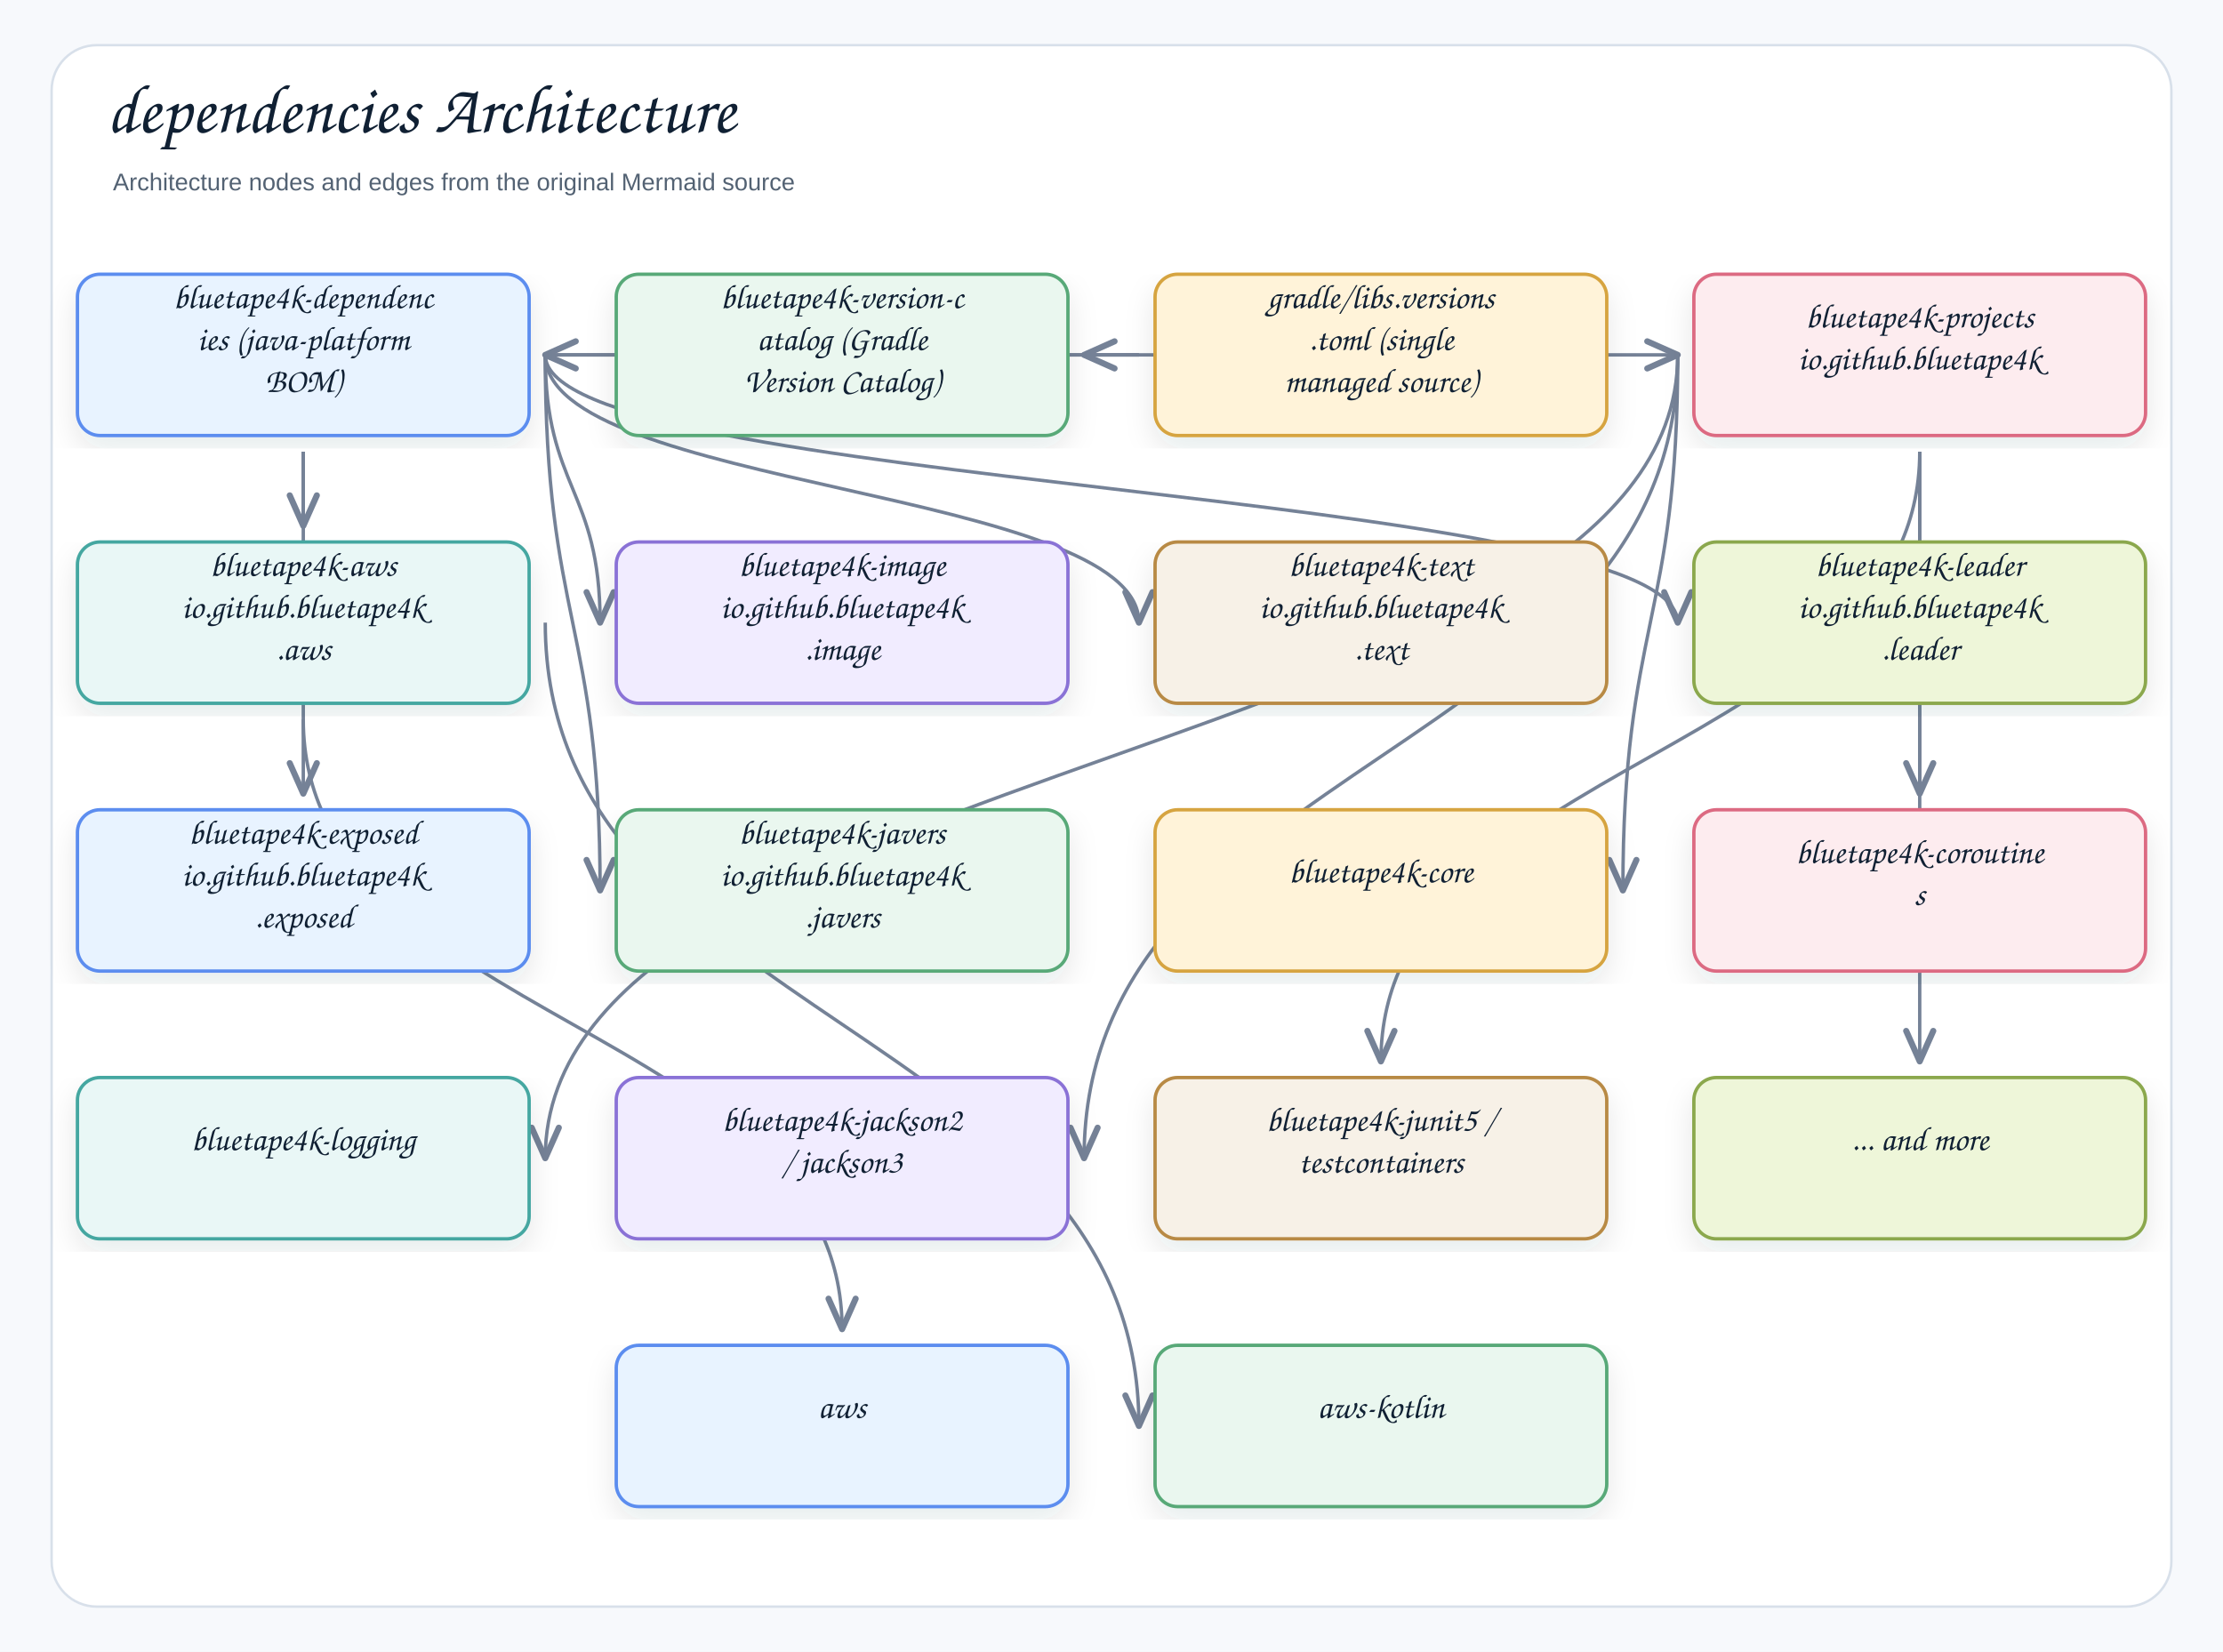
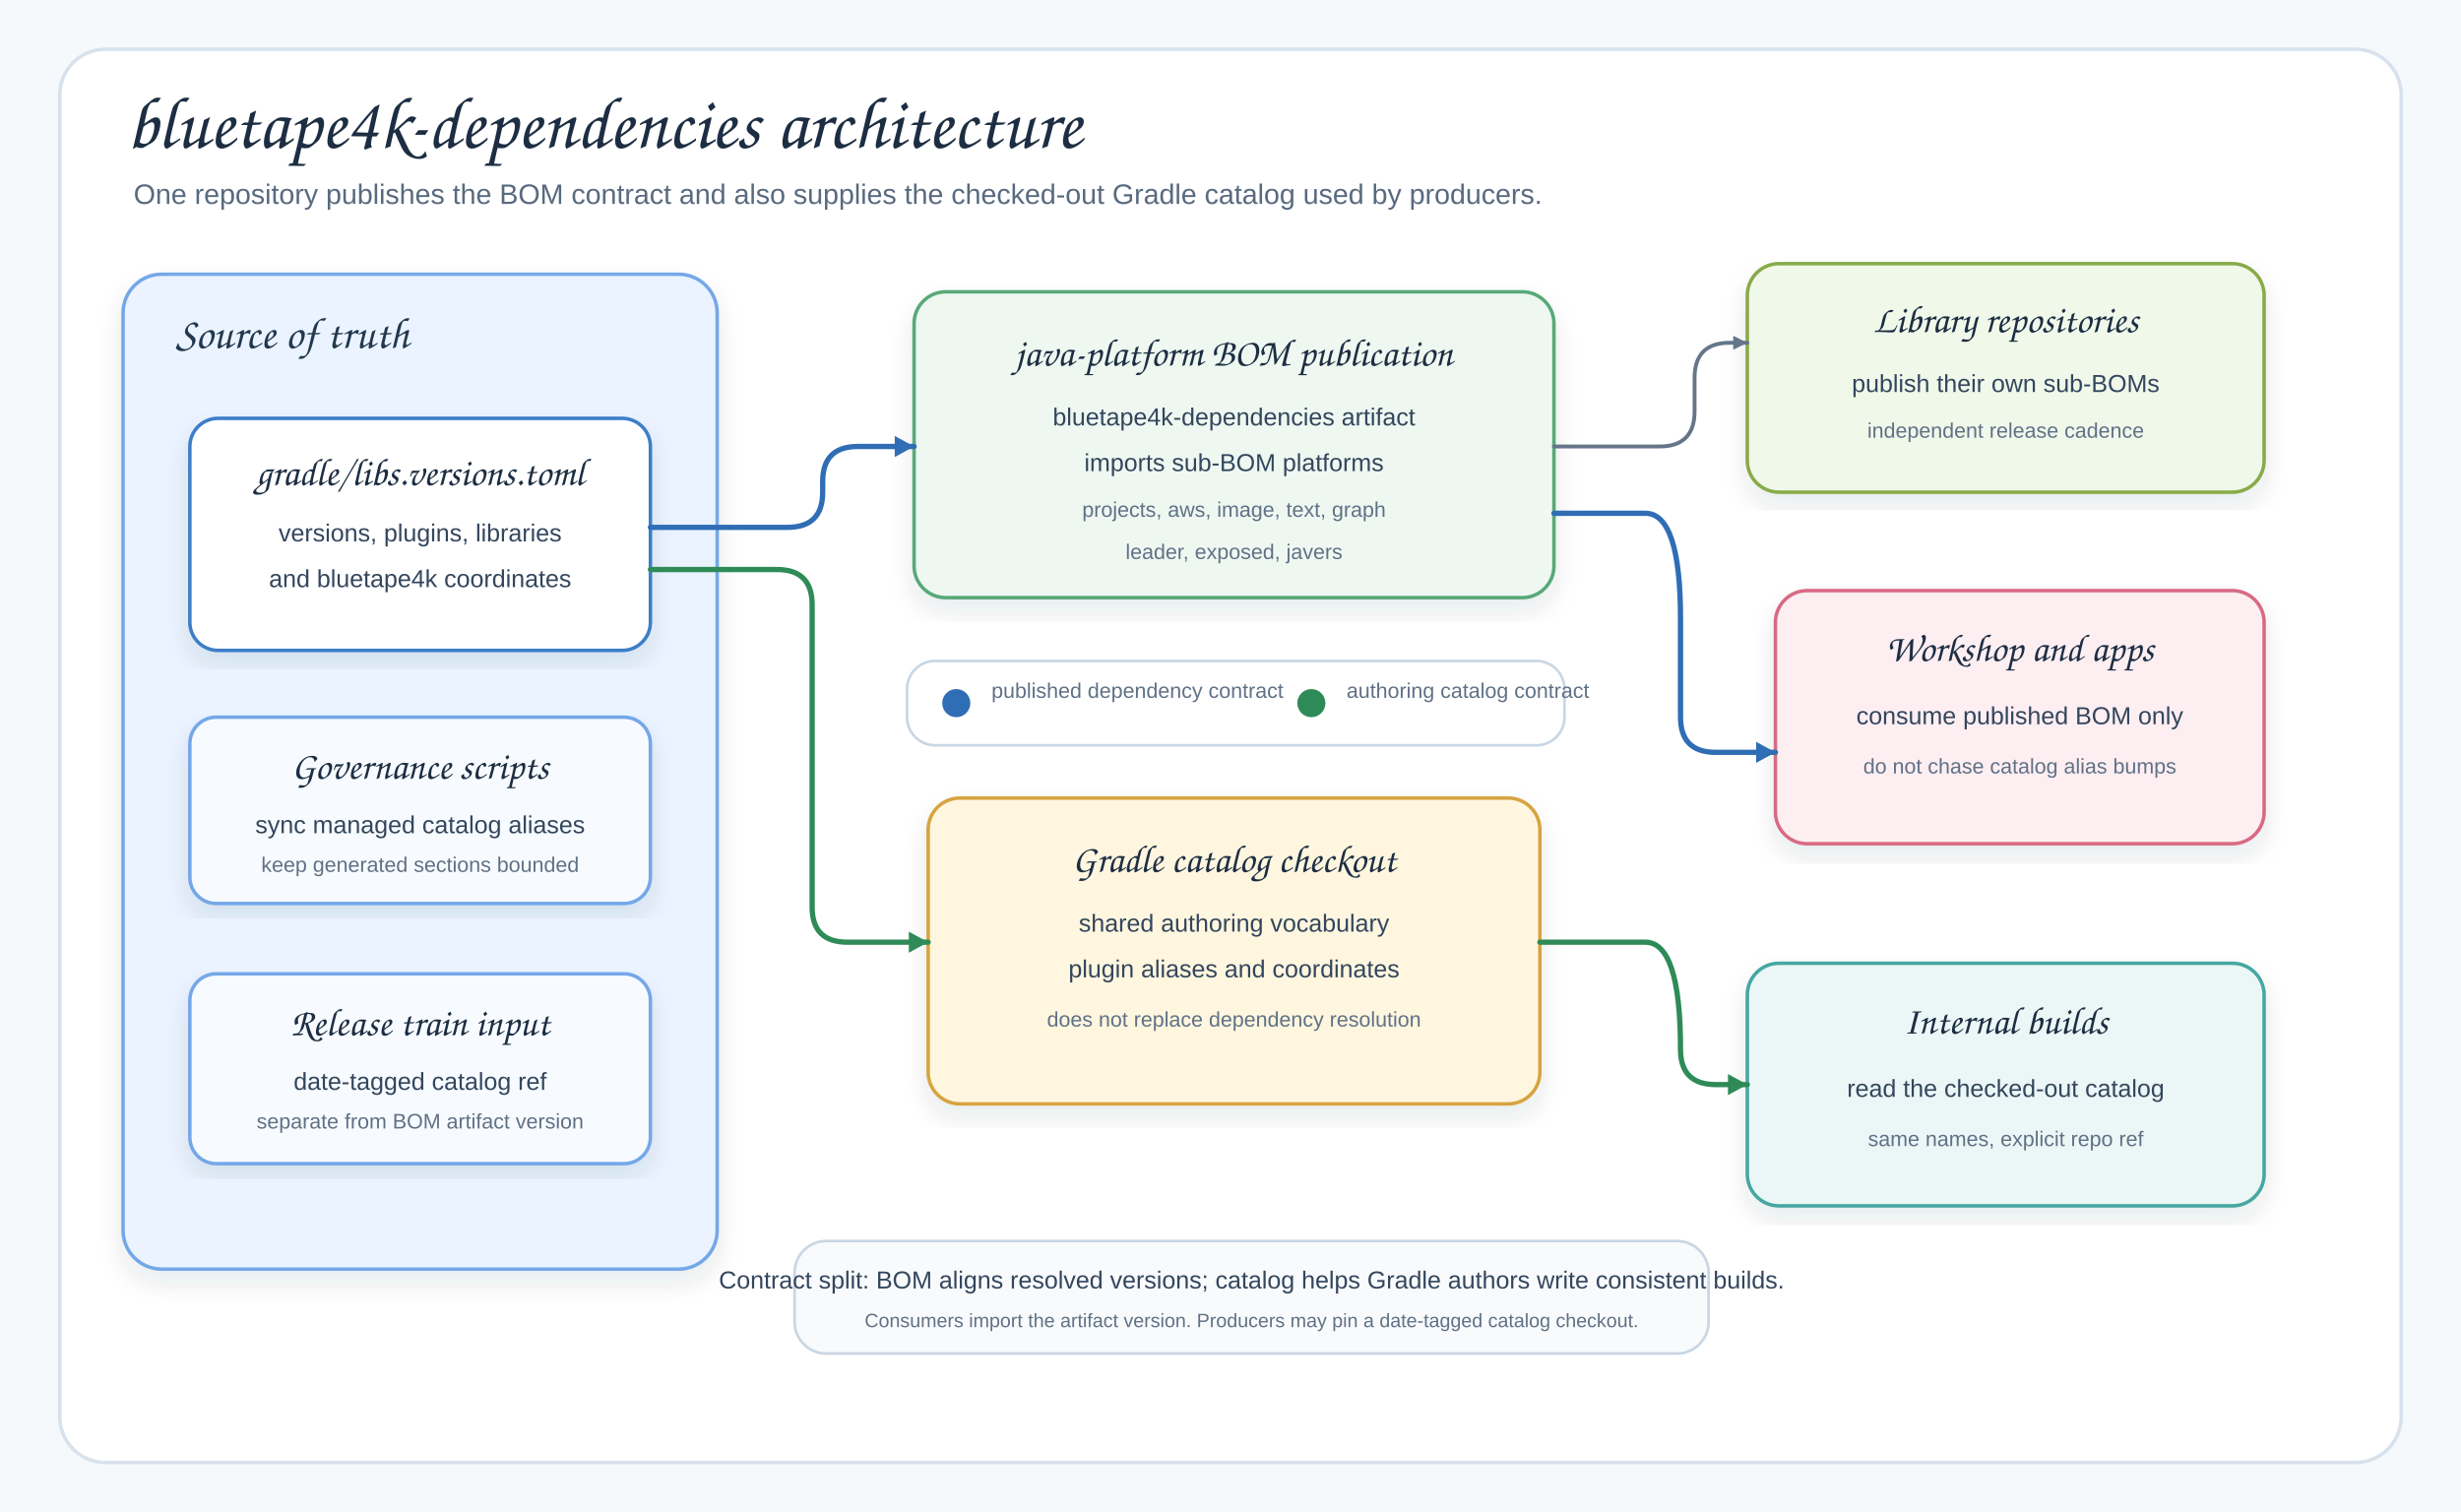
- <svg xmlns="http://www.w3.org/2000/svg" width="1378" height="1024" viewBox="0 0 1378 1024" role="img" aria-label="dependencies Architecture">
+ <svg xmlns="http://www.w3.org/2000/svg" width="1400" height="860" viewBox="0 0 1400 860" role="img" aria-labelledby="title desc">
  <defs>
    <filter id="shadow" x="-8%" y="-8%" width="116%" height="116%">
-       <feDropShadow dx="0" dy="8" stdDeviation="9" flood-color="#1f2937" flood-opacity="0.10" />
+       <feDropShadow dx="0" dy="7" stdDeviation="7" flood-color="#203040" flood-opacity="0.10" />
    </filter>
-     <marker id="openArrow" markerWidth="12" markerHeight="10" refX="10" refY="5" orient="auto" markerUnits="strokeWidth">
-       <path d="M 1 1 L 10 5 L 1 9" fill="none" stroke="#758297" stroke-width="1.8" stroke-linecap="round" stroke-linejoin="round" />
+     <marker id="arrow-blue" markerWidth="14" markerHeight="14" refX="12" refY="7" orient="auto" markerUnits="userSpaceOnUse">
+       <path d="M 1 1 L 12 7 L 1 13 Z" fill="#2F6DB5" />
    </marker>
-     <marker id="inherit" markerWidth="14" markerHeight="12" refX="12" refY="6" orient="auto" markerUnits="strokeWidth">
-       <path d="M 0 1 L 12 6 L 0 11 Z" fill="#ffffff" stroke="#758297" stroke-width="1.8" />
+     <marker id="arrow-green" markerWidth="14" markerHeight="14" refX="12" refY="7" orient="auto" markerUnits="userSpaceOnUse">
+       <path d="M 1 1 L 12 7 L 1 13 Z" fill="#2E8B57" />
+     </marker>
+     <marker id="arrow-slate" markerWidth="10" markerHeight="10" refX="9" refY="5" orient="auto" markerUnits="userSpaceOnUse">
+       <path d="M 1 1 L 9 5 L 1 9 Z" fill="#65758A" />
    </marker>
    <style>
-     .canvas{fill:#f7f9fc}.frame{fill:#fff;stroke:#d8e0ea;stroke-width:1.5}
-     .title{font-family:"Architects Daughter","Comic Sans MS","Comic Sans",cursive;font-size:43px;font-weight:400;fill:#102033}
-     .subtitle{font-family:"Comic Sans MS","Comic Sans","Comic Neue",Arial,sans-serif;font-size:15px;font-weight:400;fill:#536273}
-     .label{font-family:"Architects Daughter","Comic Sans MS","Comic Sans",cursive;font-size:25px;font-weight:400;fill:#102033}
-     .smallLabel{font-family:"Architects Daughter","Comic Sans MS","Comic Sans",cursive;font-size:21px;font-weight:400;fill:#102033}
-     .mono{font-family:"Comic Sans MS","Comic Sans","Comic Neue",Arial,sans-serif;font-size:12px;font-weight:400;fill:#102033}
-     .small{font-family:"Comic Sans MS","Comic Sans","Comic Neue",Arial,sans-serif;font-size:12px;font-weight:400;fill:#536273}
-     .strong{font-family:"Comic Sans MS","Comic Sans","Comic Neue",Arial,sans-serif;font-size:13px;font-weight:400;fill:#102033}
-     .card{stroke-width:2.1;filter:url(#shadow)}.compartment{stroke-width:1.5;fill:none}
-     .line{stroke:#758297;stroke-width:2.1;fill:none;marker-end:url(#openArrow)}
-     .plainLine{stroke:#758297;stroke-width:2.1;fill:none}
-     .dashed{stroke:#758297;stroke-width:2.1;stroke-dasharray:7 6;fill:none;marker-end:url(#openArrow)}
-     .inheritLine{stroke:#758297;stroke-width:2.2;fill:none;marker-end:url(#inherit)}
-     .implLine{stroke:#758297;stroke-width:2.2;stroke-dasharray:8 7;fill:none;marker-end:url(#inherit)}
-   </style>
+       .canvas{fill:#F6F9FC}
+       .frame{fill:#FFFFFF;stroke:#D7E2EC;stroke-width:2}
+       .title{font-family:"Architects Daughter","Comic Sans MS","Comic Sans",cursive;font-size:42px;fill:#1D2E43;font-weight:400}
+       .subtitle{font-family:"Comic Mono","Comic Sans MS","Comic Sans",Arial,sans-serif;font-size:16px;fill:#586A7F;font-weight:400}
+       .section{font-family:"Architects Daughter","Comic Sans MS","Comic Sans",cursive;font-size:25px;fill:#23384F;font-weight:400}
+       .cardTitle{font-family:"Architects Daughter","Comic Sans MS","Comic Sans",cursive;font-size:22px;fill:#1D2E43;font-weight:400}
+       .label{font-family:"Comic Mono","Comic Sans MS","Comic Sans",Arial,sans-serif;font-size:14px;fill:#33465D;font-weight:400}
+       .small{font-family:"Comic Mono","Comic Sans MS","Comic Sans",Arial,sans-serif;font-size:12px;fill:#607186;font-weight:400}
+       .tiny{font-family:"Comic Mono","Comic Sans MS","Comic Sans",Arial,sans-serif;font-size:11px;fill:#607186;font-weight:400}
+       .lane{stroke-width:2;filter:url(#shadow)}
+       .card{stroke-width:2;filter:url(#shadow)}
+       .pill{stroke-width:1.5}
+       .connectorBlue{stroke:#2F6DB5;stroke-width:3;fill:none;stroke-linecap:round;stroke-linejoin:round;marker-end:url(#arrow-blue)}
+       .connectorGreen{stroke:#2E8B57;stroke-width:3;fill:none;stroke-linecap:round;stroke-linejoin:round;marker-end:url(#arrow-green)}
+       .connectorSlate{stroke:#65758A;stroke-width:2.2;fill:none;stroke-linecap:round;stroke-linejoin:round;marker-end:url(#arrow-slate)}
+       .connectorDotted{stroke:#65758A;stroke-width:2.2;fill:none;stroke-dasharray:7 7;stroke-linecap:round;stroke-linejoin:round;marker-end:url(#arrow-slate)}
+     </style>
  </defs>
-   <rect class="canvas" width="1378" height="1024" />
-   <rect class="frame" x="32" y="28" width="1314" height="968" rx="28" />
-   <text class="title" x="66" y="82">dependencies Architecture</text>
-   <text class="subtitle" x="70" y="118">Architecture nodes and edges from the original Mermaid source</text>
-   <path class="line" d="M338 386 C338 635 706 635 706 884" />
-   <path class="line" d="M188 446 C188 635 522 635 522 824" />
-   <path class="line" d="M1190 280 C1190 469 1190 469 1190 658" />
-   <path class="line" d="M1190 280 C1190 469 856 469 856 658" />
-   <path class="line" d="M1040 220 C1040 469 672 469 672 718" />
-   <path class="line" d="M1040 220 C1040 469 338 469 338 718" />
-   <path class="line" d="M1190 280 C1190 386 1190 386 1190 492" />
-   <path class="line" d="M1040 220 C1040 386 1006 386 1006 552" />
-   <path class="line" d="M338 220 C338 386 372 386 372 552" />
-   <path class="line" d="M188 280 C188 386 188 386 188 492" />
-   <path class="line" d="M338 220 C338 303 1040 303 1040 386" />
-   <path class="line" d="M338 220 C338 303 706 303 706 386" />
-   <path class="line" d="M338 220 C338 303 372 303 372 386" />
-   <path class="line" d="M188 280 C188 303 188 303 188 326" />
-   <path class="line" d="M338 220 C338 220 1040 220 1040 220" />
-   <path class="line" d="M706 220 C706 220 672 220 672 220" />
-   <path class="line" d="M706 220 C706 220 338 220 338 220" />
-   <g transform="translate(48,170)">
-     <rect class="card" x="0" y="0" width="280" height="100" rx="14" fill="#E8F3FF" stroke="#5B8DEF" />
-     <text class="smallLabel" x="140" y="21" text-anchor="middle">bluetape4k-dependenc</text>
-     <text class="smallLabel" x="140" y="47" text-anchor="middle">ies (java-platform</text>
-     <text class="smallLabel" x="140" y="73" text-anchor="middle">BOM)</text>
+   <rect class="canvas" width="1400" height="860" />
+   <rect class="frame" x="34" y="28" width="1332" height="804" rx="26" />
+   <text class="title" x="72" y="84">bluetape4k-dependencies architecture</text>
+   <text class="subtitle" x="76" y="116">One repository publishes the BOM contract and also supplies the checked-out Gradle catalog used by producers.</text>
+   <g transform="translate(70,156)">
+     <rect class="lane" x="0" y="0" width="338" height="566" rx="22" fill="#EAF3FF" stroke="#74A7E8" />
+     <text class="section" x="30" y="42">Source of truth</text>
+     <g transform="translate(38,82)">
+       <rect class="card" x="0" y="0" width="262" height="132" rx="16" fill="#FFFFFF" stroke="#3E7EC8" />
+       <text class="cardTitle" x="131" y="38" text-anchor="middle">gradle/libs.versions.toml</text>
+       <text class="label" x="131" y="70" text-anchor="middle">versions, plugins, libraries</text>
+       <text class="label" x="131" y="96" text-anchor="middle">and bluetape4k coordinates</text>
+     </g>
+     <g transform="translate(38,252)">
+       <rect class="card" x="0" y="0" width="262" height="106" rx="15" fill="#F7FBFF" stroke="#74A7E8" />
+       <text class="cardTitle" x="131" y="35" text-anchor="middle">Governance scripts</text>
+       <text class="label" x="131" y="66" text-anchor="middle">sync managed catalog aliases</text>
+       <text class="small" x="131" y="88" text-anchor="middle">keep generated sections bounded</text>
+     </g>
+     <g transform="translate(38,398)">
+       <rect class="card" x="0" y="0" width="262" height="108" rx="15" fill="#F7FBFF" stroke="#74A7E8" />
+       <text class="cardTitle" x="131" y="35" text-anchor="middle">Release train input</text>
+       <text class="label" x="131" y="66" text-anchor="middle">date-tagged catalog ref</text>
+       <text class="small" x="131" y="88" text-anchor="middle">separate from BOM artifact version</text>
+     </g>
  </g>
-   <g transform="translate(382,170)">
-     <rect class="card" x="0" y="0" width="280" height="100" rx="14" fill="#EAF7EF" stroke="#58A978" />
-     <text class="smallLabel" x="140" y="21" text-anchor="middle">bluetape4k-version-c</text>
-     <text class="smallLabel" x="140" y="47" text-anchor="middle">atalog (Gradle</text>
-     <text class="smallLabel" x="140" y="73" text-anchor="middle">Version Catalog)</text>
+   <g transform="translate(520,166)">
+     <rect class="card" x="0" y="0" width="364" height="174" rx="18" fill="#EEF8F1" stroke="#58A978" />
+     <text class="cardTitle" x="182" y="42" text-anchor="middle">java-platform BOM publication</text>
+     <text class="label" x="182" y="76" text-anchor="middle">bluetape4k-dependencies artifact</text>
+     <text class="label" x="182" y="102" text-anchor="middle">imports sub-BOM platforms</text>
+     <text class="small" x="182" y="128" text-anchor="middle">projects, aws, image, text, graph</text>
+     <text class="small" x="182" y="152" text-anchor="middle">leader, exposed, javers</text>
  </g>
-   <g transform="translate(716,170)">
-     <rect class="card" x="0" y="0" width="280" height="100" rx="14" fill="#FFF3D9" stroke="#D6A441" />
-     <text class="smallLabel" x="140" y="21" text-anchor="middle">gradle/libs.versions</text>
-     <text class="smallLabel" x="140" y="47" text-anchor="middle">.toml (single</text>
-     <text class="smallLabel" x="140" y="73" text-anchor="middle">managed source)</text>
+   <g transform="translate(528,454)">
+     <rect class="card" x="0" y="0" width="348" height="174" rx="18" fill="#FFF6DF" stroke="#D6A441" />
+     <text class="cardTitle" x="174" y="42" text-anchor="middle">Gradle catalog checkout</text>
+     <text class="label" x="174" y="76" text-anchor="middle">shared authoring vocabulary</text>
+     <text class="label" x="174" y="102" text-anchor="middle">plugin aliases and coordinates</text>
+     <text class="small" x="174" y="130" text-anchor="middle">does not replace dependency resolution</text>
  </g>
-   <g transform="translate(1050,170)">
-     <rect class="card" x="0" y="0" width="280" height="100" rx="14" fill="#FDECEF" stroke="#DC6B82" />
-     <text class="smallLabel" x="140" y="33" text-anchor="middle">bluetape4k-projects</text>
-     <text class="smallLabel" x="140" y="59" text-anchor="middle">io.github.bluetape4k</text>
+   <g transform="translate(994,150)">
+     <rect class="card" x="0" y="0" width="294" height="130" rx="18" fill="#F0F8EA" stroke="#88AB4A" />
+     <text class="cardTitle" x="147" y="39" text-anchor="middle">Library repositories</text>
+     <text class="label" x="147" y="73" text-anchor="middle">publish their own sub-BOMs</text>
+     <text class="small" x="147" y="99" text-anchor="middle">independent release cadence</text>
  </g>
-   <g transform="translate(48,336)">
-     <rect class="card" x="0" y="0" width="280" height="100" rx="14" fill="#E9F7F6" stroke="#45A7A1" />
-     <text class="smallLabel" x="140" y="21" text-anchor="middle">bluetape4k-aws</text>
-     <text class="smallLabel" x="140" y="47" text-anchor="middle">io.github.bluetape4k</text>
-     <text class="smallLabel" x="140" y="73" text-anchor="middle">.aws</text>
+   <g transform="translate(1010,336)">
+     <rect class="card" x="0" y="0" width="278" height="144" rx="18" fill="#FDEEF2" stroke="#D86B83" />
+     <text class="cardTitle" x="139" y="40" text-anchor="middle">Workshop and apps</text>
+     <text class="label" x="139" y="76" text-anchor="middle">consume published BOM only</text>
+     <text class="small" x="139" y="104" text-anchor="middle">do not chase catalog alias bumps</text>
  </g>
-   <g transform="translate(382,336)">
-     <rect class="card" x="0" y="0" width="280" height="100" rx="14" fill="#F1ECFF" stroke="#8A72D6" />
-     <text class="smallLabel" x="140" y="21" text-anchor="middle">bluetape4k-image</text>
-     <text class="smallLabel" x="140" y="47" text-anchor="middle">io.github.bluetape4k</text>
-     <text class="smallLabel" x="140" y="73" text-anchor="middle">.image</text>
+   <g transform="translate(994,548)">
+     <rect class="card" x="0" y="0" width="294" height="138" rx="18" fill="#EBF7F6" stroke="#45A7A1" />
+     <text class="cardTitle" x="147" y="40" text-anchor="middle">Internal builds</text>
+     <text class="label" x="147" y="76" text-anchor="middle">read the checked-out catalog</text>
+     <text class="small" x="147" y="104" text-anchor="middle">same names, explicit repo ref</text>
  </g>
-   <g transform="translate(716,336)">
-     <rect class="card" x="0" y="0" width="280" height="100" rx="14" fill="#F7F1E7" stroke="#B88A44" />
-     <text class="smallLabel" x="140" y="21" text-anchor="middle">bluetape4k-text</text>
-     <text class="smallLabel" x="140" y="47" text-anchor="middle">io.github.bluetape4k</text>
-     <text class="smallLabel" x="140" y="73" text-anchor="middle">.text</text>
+   <g transform="translate(452,706)">
+     <rect class="pill" x="0" y="0" width="520" height="64" rx="18" fill="#F8FAFC" stroke="#C9D6E2" />
+     <text class="label" x="260" y="27" text-anchor="middle">Contract split: BOM aligns resolved versions; catalog helps Gradle authors write consistent builds.</text>
+     <text class="tiny" x="260" y="49" text-anchor="middle">Consumers import the artifact version. Producers may pin a date-tagged catalog checkout.</text>
  </g>
-   <g transform="translate(1050,336)">
-     <rect class="card" x="0" y="0" width="280" height="100" rx="14" fill="#EEF6D9" stroke="#8BA84D" />
-     <text class="smallLabel" x="140" y="21" text-anchor="middle">bluetape4k-leader</text>
-     <text class="smallLabel" x="140" y="47" text-anchor="middle">io.github.bluetape4k</text>
-     <text class="smallLabel" x="140" y="73" text-anchor="middle">.leader</text>
-   </g>
-   <g transform="translate(48,502)">
-     <rect class="card" x="0" y="0" width="280" height="100" rx="14" fill="#E8F3FF" stroke="#5B8DEF" />
-     <text class="smallLabel" x="140" y="21" text-anchor="middle">bluetape4k-exposed</text>
-     <text class="smallLabel" x="140" y="47" text-anchor="middle">io.github.bluetape4k</text>
-     <text class="smallLabel" x="140" y="73" text-anchor="middle">.exposed</text>
-   </g>
-   <g transform="translate(382,502)">
-     <rect class="card" x="0" y="0" width="280" height="100" rx="14" fill="#EAF7EF" stroke="#58A978" />
-     <text class="smallLabel" x="140" y="21" text-anchor="middle">bluetape4k-javers</text>
-     <text class="smallLabel" x="140" y="47" text-anchor="middle">io.github.bluetape4k</text>
-     <text class="smallLabel" x="140" y="73" text-anchor="middle">.javers</text>
-   </g>
-   <g transform="translate(716,502)">
-     <rect class="card" x="0" y="0" width="280" height="100" rx="14" fill="#FFF3D9" stroke="#D6A441" />
-     <text class="smallLabel" x="140" y="45" text-anchor="middle">bluetape4k-core</text>
-   </g>
-   <g transform="translate(1050,502)">
-     <rect class="card" x="0" y="0" width="280" height="100" rx="14" fill="#FDECEF" stroke="#DC6B82" />
-     <text class="smallLabel" x="140" y="33" text-anchor="middle">bluetape4k-coroutine</text>
-     <text class="smallLabel" x="140" y="59" text-anchor="middle">s</text>
-   </g>
-   <g transform="translate(48,668)">
-     <rect class="card" x="0" y="0" width="280" height="100" rx="14" fill="#E9F7F6" stroke="#45A7A1" />
-     <text class="smallLabel" x="140" y="45" text-anchor="middle">bluetape4k-logging</text>
-   </g>
-   <g transform="translate(382,668)">
-     <rect class="card" x="0" y="0" width="280" height="100" rx="14" fill="#F1ECFF" stroke="#8A72D6" />
-     <text class="smallLabel" x="140" y="33" text-anchor="middle">bluetape4k-jackson2</text>
-     <text class="smallLabel" x="140" y="59" text-anchor="middle">/ jackson3</text>
-   </g>
-   <g transform="translate(716,668)">
-     <rect class="card" x="0" y="0" width="280" height="100" rx="14" fill="#F7F1E7" stroke="#B88A44" />
-     <text class="smallLabel" x="140" y="33" text-anchor="middle">bluetape4k-junit5 /</text>
-     <text class="smallLabel" x="140" y="59" text-anchor="middle">testcontainers</text>
-   </g>
-   <g transform="translate(1050,668)">
-     <rect class="card" x="0" y="0" width="280" height="100" rx="14" fill="#EEF6D9" stroke="#8BA84D" />
-     <text class="smallLabel" x="140" y="45" text-anchor="middle">... and more</text>
-   </g>
-   <g transform="translate(382,834)">
-     <rect class="card" x="0" y="0" width="280" height="100" rx="14" fill="#E8F3FF" stroke="#5B8DEF" />
-     <text class="smallLabel" x="140" y="45" text-anchor="middle">aws</text>
-   </g>
-   <g transform="translate(716,834)">
-     <rect class="card" x="0" y="0" width="280" height="100" rx="14" fill="#EAF7EF" stroke="#58A978" />
-     <text class="smallLabel" x="140" y="45" text-anchor="middle">aws-kotlin</text>
+   <path class="connector connectorBlue" d="M 370 300 H 448 Q 468 300 468 280 V 274 Q 468 254 488 254 H 520" />
+   <path class="connector connectorGreen" d="M 370 324 H 442 Q 462 324 462 344 V 516 Q 462 536 482 536 H 528" />
+   <path class="connector connectorSlate" d="M 884 254 H 944 Q 964 254 964 234 V 215 Q 964 195 984 195 H 994" />
+   <path class="connector connectorBlue" d="M 884 292 H 936 Q 956 292 956 352 V 408 Q 956 428 976 428 H 1010" />
+   <path class="connector connectorGreen" d="M 876 536 H 936 Q 956 536 956 597 Q 956 617 976 617 H 994" />
+   <g transform="translate(516,376)">
+     <rect class="pill" x="0" y="0" width="374" height="48" rx="16" fill="#FFFFFF" stroke="#C9D6E2" />
+     <circle cx="28" cy="24" r="8" fill="#2F6DB5" />
+     <text class="small" x="48" y="21">published dependency contract</text>
+     <circle cx="230" cy="24" r="8" fill="#2E8B57" />
+     <text class="small" x="250" y="21">authoring catalog contract</text>
  </g>
</svg>
